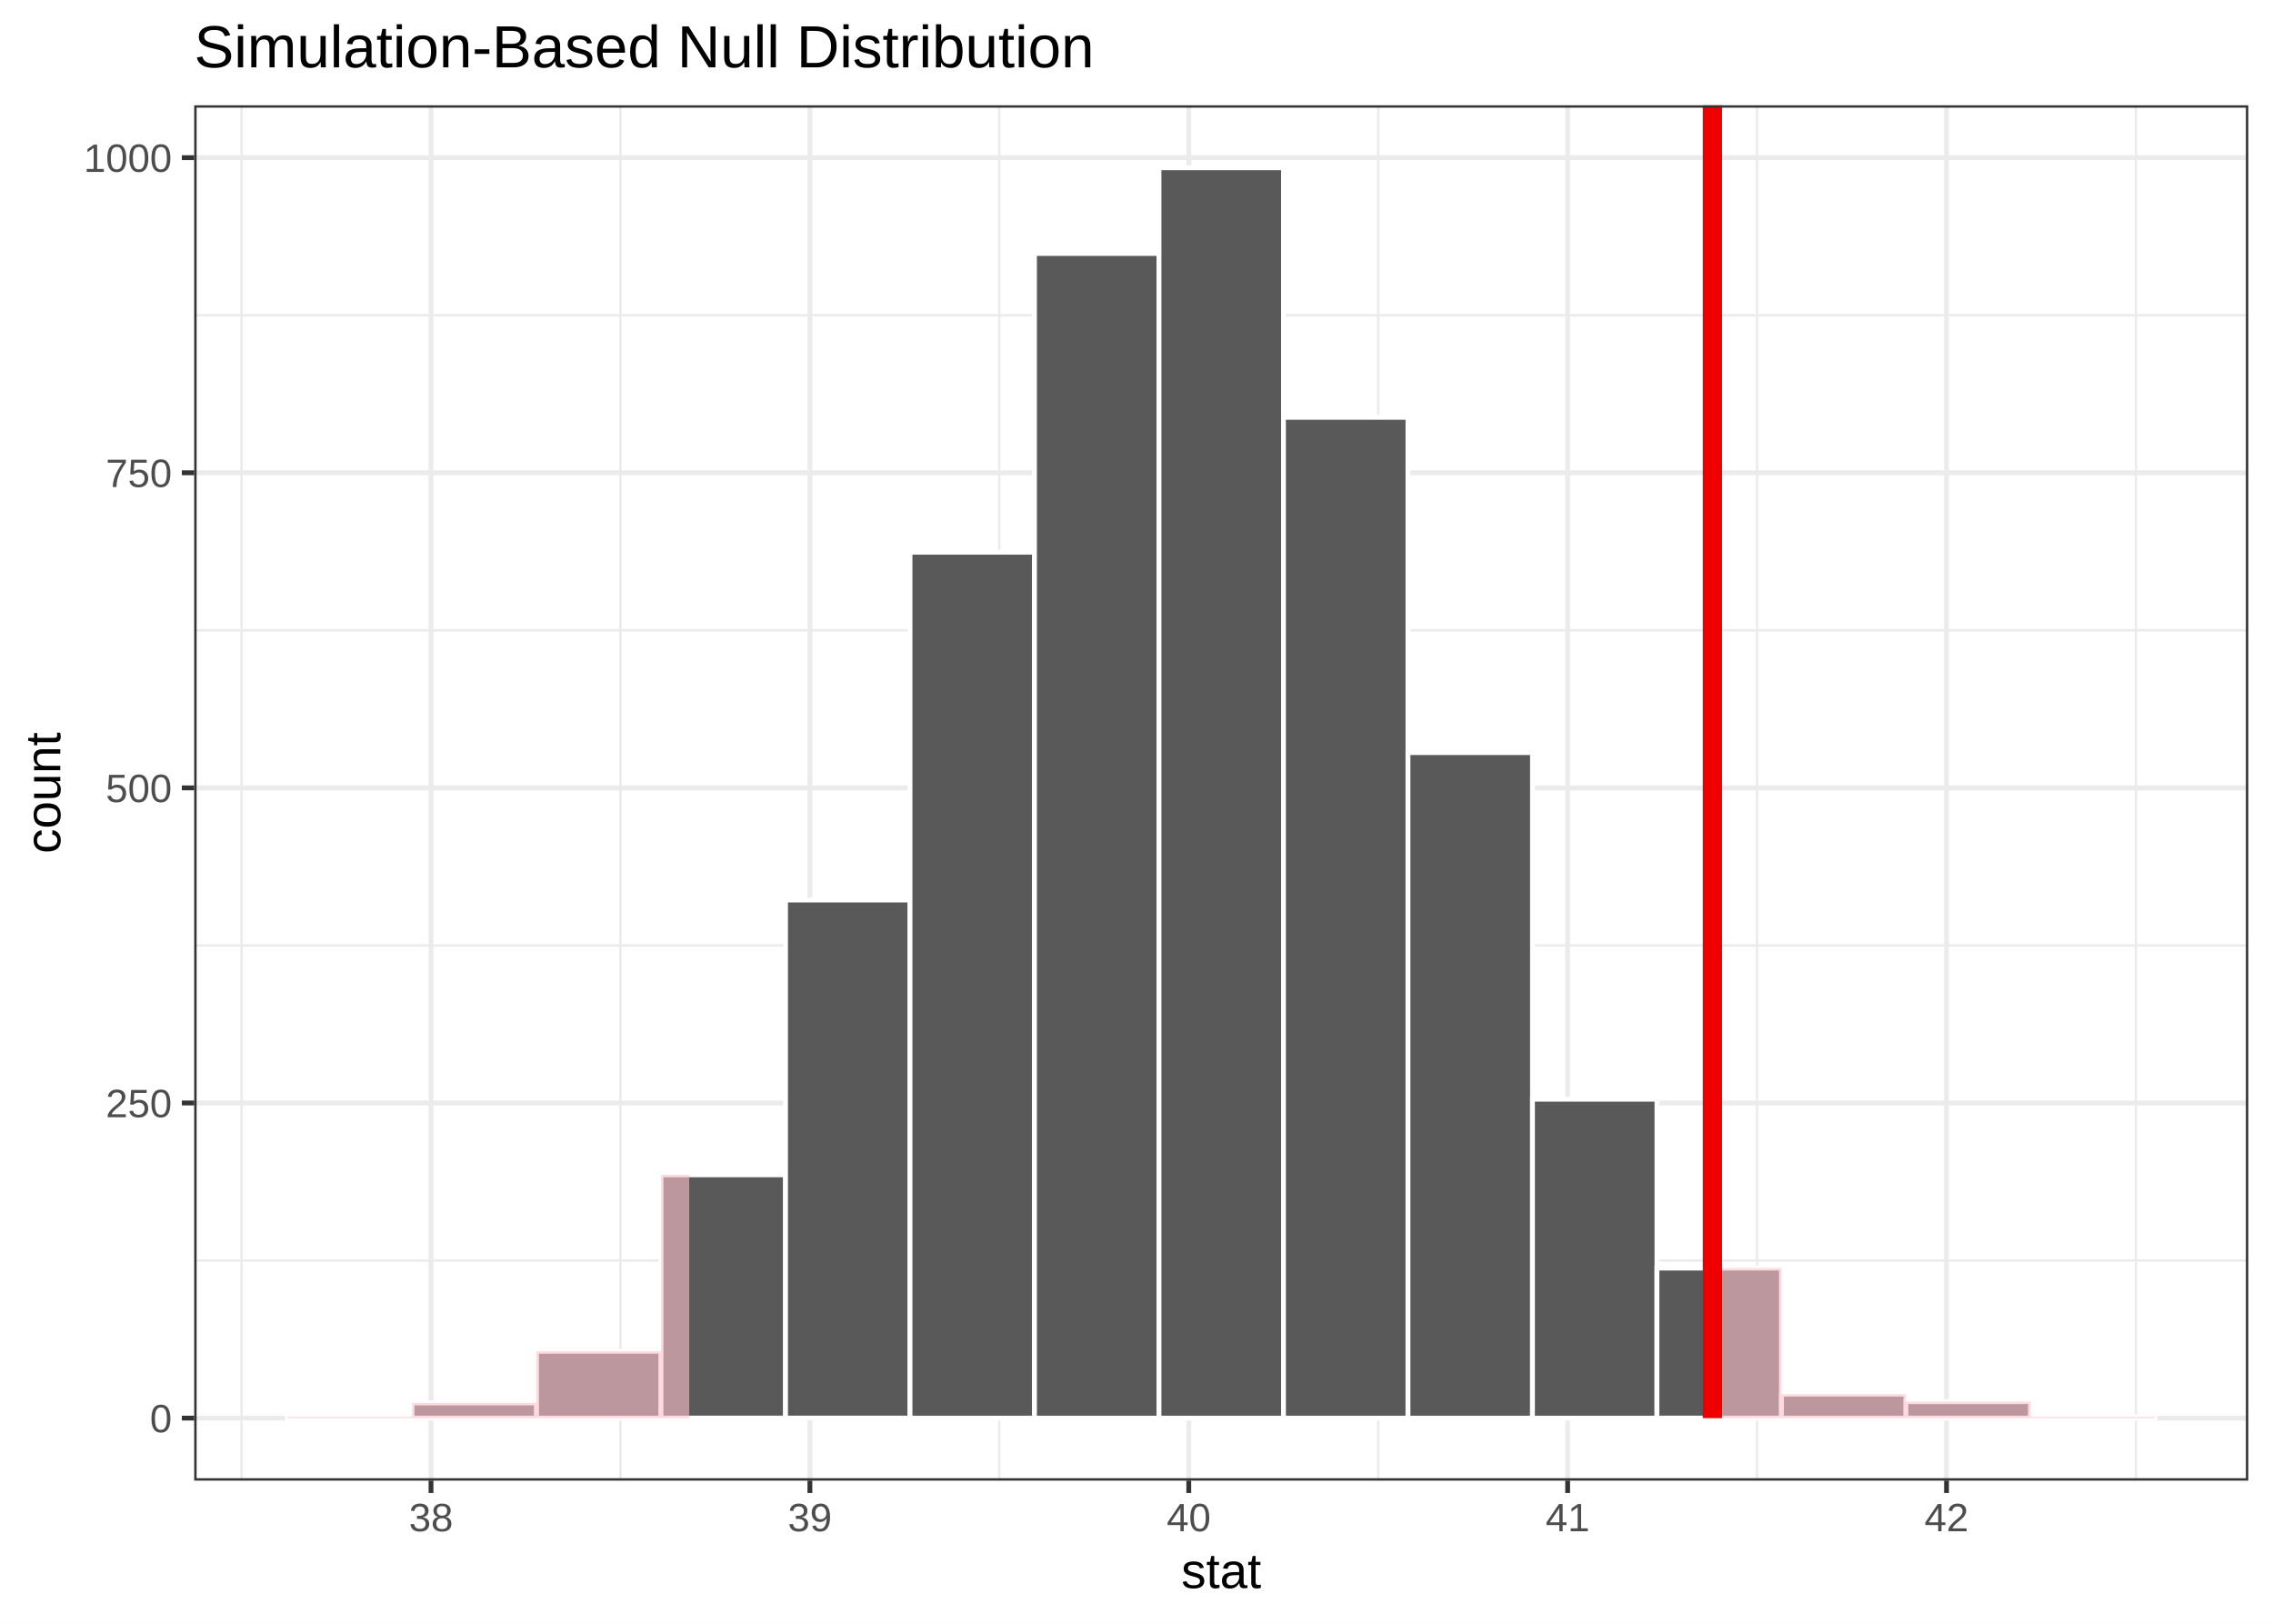
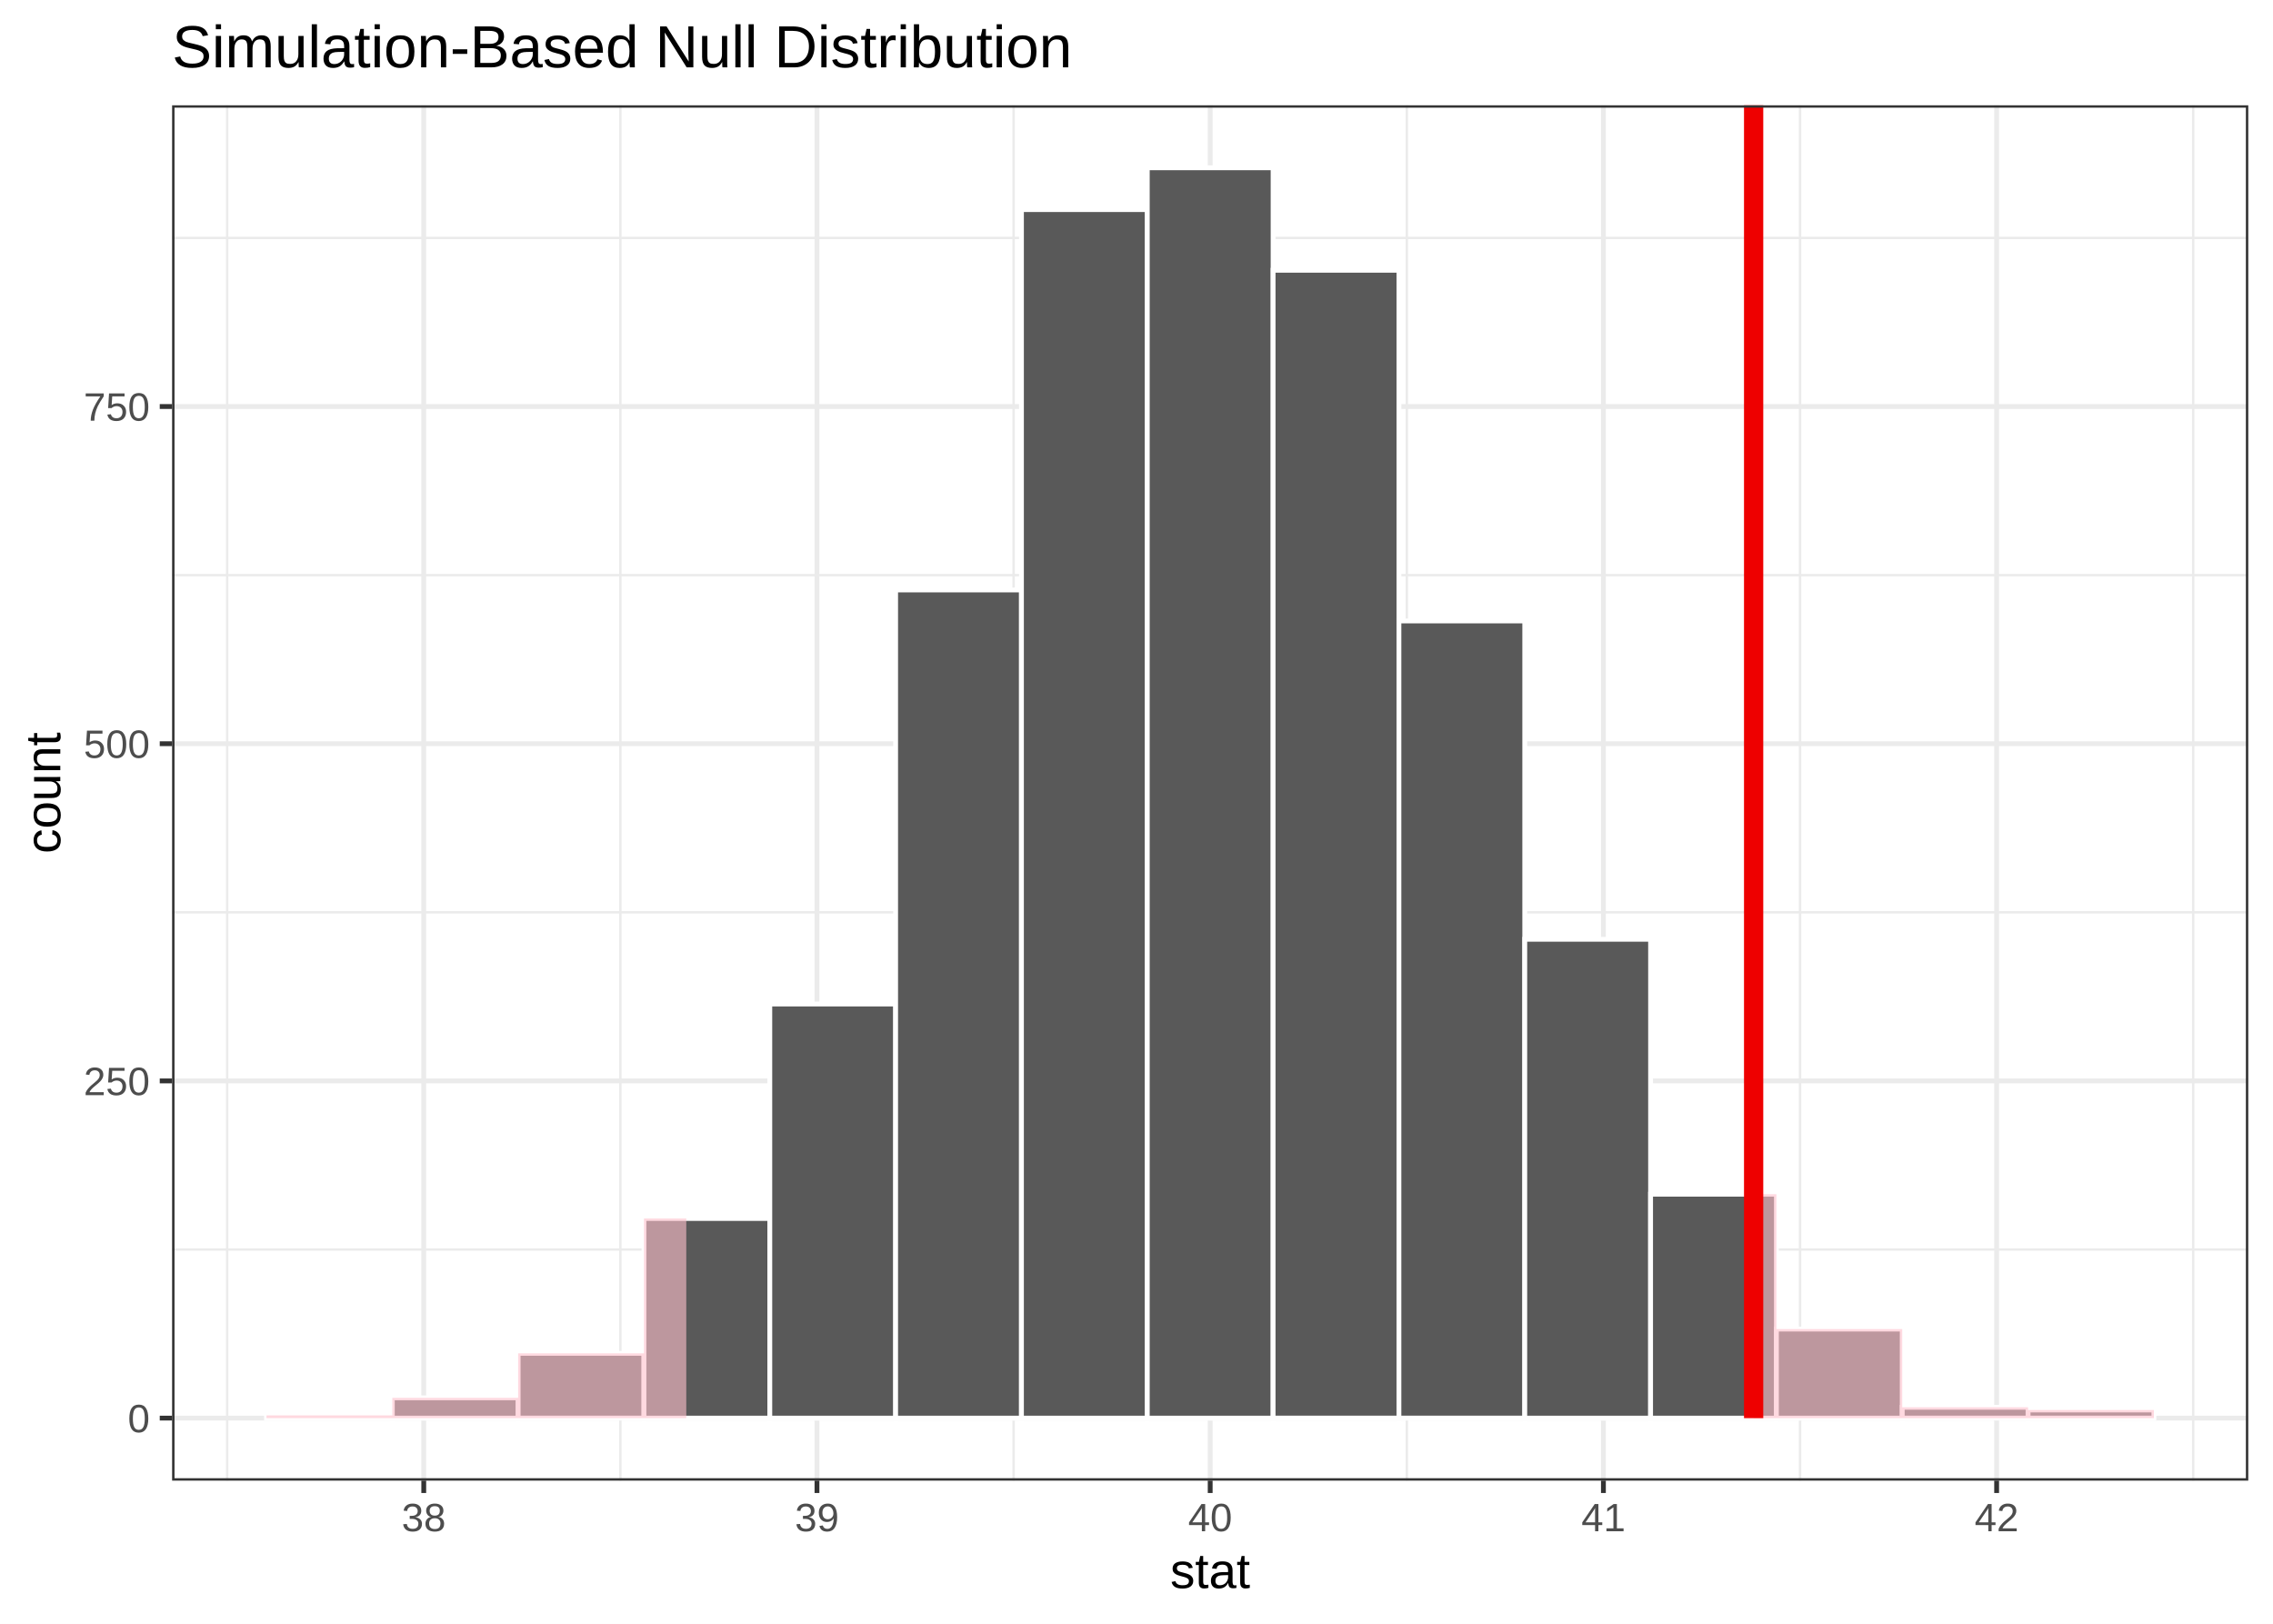
<svg xmlns="http://www.w3.org/2000/svg" class="svglite" width="504.00pt" height="360.00pt" viewBox="0 0 504.00 360.00">
  <defs>
    <style type="text/css">
    .svglite line, .svglite polyline, .svglite polygon, .svglite path, .svglite rect, .svglite circle {
      fill: none;
      stroke: #000000;
      stroke-linecap: round;
      stroke-linejoin: round;
      stroke-miterlimit: 10.00;
    }
    .svglite text {
      white-space: pre;
    }
  </style>
  </defs>
  <rect width="100%" height="100%" style="stroke: none; fill: none;" />
  <defs>
    <clipPath id="cpMC4wMHw1MDQuMDB8MC4wMHwzNjAuMDA=">
      <rect x="0.00" y="0.00" width="504.00" height="360.00" />
    </clipPath>
  </defs>
  <g clip-path="url(#cpMC4wMHw1MDQuMDB8MC4wMHwzNjAuMDA=)">
    <rect x="0.00" y="0.00" width="504.00" height="360.00" style="stroke-width: 1.07; stroke: #FFFFFF; fill: #FFFFFF;" />
  </g>
  <defs>
-     <clipPath id="cpNDMuMDZ8NDk4LjUyfDIzLjM0fDMyOC4yNw==">
-       <rect x="43.06" y="23.34" width="455.46" height="304.93" />
+     <clipPath id="cpMzguMTZ8NDk4LjUyfDIzLjM0fDMyOC4yNw==">
+       <rect x="38.16" y="23.34" width="460.36" height="304.93" />
    </clipPath>
  </defs>
-   <g clip-path="url(#cpNDMuMDZ8NDk4LjUyfDIzLjM0fDMyOC4yNw==)">
-     <rect x="43.06" y="23.34" width="455.46" height="304.93" style="stroke-width: 1.07; stroke: none; fill: #FFFFFF;" />
-     <polyline points="43.06,279.48 498.52,279.48 " style="stroke-width: 0.53; stroke: #EBEBEB; stroke-linecap: butt;" />
-     <polyline points="43.06,209.61 498.52,209.61 " style="stroke-width: 0.53; stroke: #EBEBEB; stroke-linecap: butt;" />
-     <polyline points="43.06,139.75 498.52,139.75 " style="stroke-width: 0.53; stroke: #EBEBEB; stroke-linecap: butt;" />
-     <polyline points="43.06,69.89 498.52,69.89 " style="stroke-width: 0.53; stroke: #EBEBEB; stroke-linecap: butt;" />
-     <polyline points="53.56,328.27 53.56,23.34 " style="stroke-width: 0.53; stroke: #EBEBEB; stroke-linecap: butt;" />
-     <polyline points="137.57,328.27 137.57,23.34 " style="stroke-width: 0.53; stroke: #EBEBEB; stroke-linecap: butt;" />
-     <polyline points="221.58,328.27 221.58,23.34 " style="stroke-width: 0.53; stroke: #EBEBEB; stroke-linecap: butt;" />
-     <polyline points="305.59,328.27 305.59,23.34 " style="stroke-width: 0.53; stroke: #EBEBEB; stroke-linecap: butt;" />
-     <polyline points="389.61,328.27 389.61,23.34 " style="stroke-width: 0.53; stroke: #EBEBEB; stroke-linecap: butt;" />
-     <polyline points="473.62,328.27 473.62,23.34 " style="stroke-width: 0.53; stroke: #EBEBEB; stroke-linecap: butt;" />
-     <polyline points="43.06,314.41 498.52,314.41 " style="stroke-width: 1.07; stroke: #EBEBEB; stroke-linecap: butt;" />
-     <polyline points="43.06,244.54 498.52,244.54 " style="stroke-width: 1.07; stroke: #EBEBEB; stroke-linecap: butt;" />
-     <polyline points="43.06,174.68 498.52,174.68 " style="stroke-width: 1.07; stroke: #EBEBEB; stroke-linecap: butt;" />
-     <polyline points="43.06,104.82 498.52,104.82 " style="stroke-width: 1.07; stroke: #EBEBEB; stroke-linecap: butt;" />
-     <polyline points="43.06,34.96 498.52,34.96 " style="stroke-width: 1.07; stroke: #EBEBEB; stroke-linecap: butt;" />
-     <polyline points="95.57,328.27 95.57,23.34 " style="stroke-width: 1.07; stroke: #EBEBEB; stroke-linecap: butt;" />
-     <polyline points="179.58,328.27 179.58,23.34 " style="stroke-width: 1.07; stroke: #EBEBEB; stroke-linecap: butt;" />
-     <polyline points="263.59,328.27 263.59,23.34 " style="stroke-width: 1.07; stroke: #EBEBEB; stroke-linecap: butt;" />
-     <polyline points="347.60,328.27 347.60,23.34 " style="stroke-width: 1.07; stroke: #EBEBEB; stroke-linecap: butt;" />
-     <polyline points="431.61,328.27 431.61,23.34 " style="stroke-width: 1.07; stroke: #EBEBEB; stroke-linecap: butt;" />
-     <rect x="63.76" y="314.13" width="27.60" height="0.28" style="stroke-width: 1.07; stroke: #FFFFFF; stroke-linecap: butt; stroke-linejoin: miter; fill: #595959;" />
-     <rect x="91.37" y="311.05" width="27.60" height="3.35" style="stroke-width: 1.07; stroke: #FFFFFF; stroke-linecap: butt; stroke-linejoin: miter; fill: #595959;" />
-     <rect x="118.97" y="299.60" width="27.60" height="14.81" style="stroke-width: 1.07; stroke: #FFFFFF; stroke-linecap: butt; stroke-linejoin: miter; fill: #595959;" />
-     <rect x="146.57" y="260.47" width="27.60" height="53.93" style="stroke-width: 1.07; stroke: #FFFFFF; stroke-linecap: butt; stroke-linejoin: miter; fill: #595959;" />
-     <rect x="174.18" y="199.55" width="27.60" height="114.85" style="stroke-width: 1.07; stroke: #FFFFFF; stroke-linecap: butt; stroke-linejoin: miter; fill: #595959;" />
-     <rect x="201.78" y="122.43" width="27.60" height="191.98" style="stroke-width: 1.07; stroke: #FFFFFF; stroke-linecap: butt; stroke-linejoin: miter; fill: #595959;" />
-     <rect x="229.38" y="56.20" width="27.60" height="258.21" style="stroke-width: 1.07; stroke: #FFFFFF; stroke-linecap: butt; stroke-linejoin: miter; fill: #595959;" />
-     <rect x="256.99" y="37.20" width="27.60" height="277.21" style="stroke-width: 1.07; stroke: #FFFFFF; stroke-linecap: butt; stroke-linejoin: miter; fill: #595959;" />
-     <rect x="284.59" y="92.53" width="27.60" height="221.88" style="stroke-width: 1.07; stroke: #FFFFFF; stroke-linecap: butt; stroke-linejoin: miter; fill: #595959;" />
-     <rect x="312.20" y="166.86" width="27.60" height="147.55" style="stroke-width: 1.07; stroke: #FFFFFF; stroke-linecap: butt; stroke-linejoin: miter; fill: #595959;" />
-     <rect x="339.80" y="243.71" width="27.60" height="70.70" style="stroke-width: 1.07; stroke: #FFFFFF; stroke-linecap: butt; stroke-linejoin: miter; fill: #595959;" />
-     <rect x="367.40" y="281.15" width="27.60" height="33.25" style="stroke-width: 1.07; stroke: #FFFFFF; stroke-linecap: butt; stroke-linejoin: miter; fill: #595959;" />
-     <rect x="395.01" y="309.10" width="27.60" height="5.31" style="stroke-width: 1.07; stroke: #FFFFFF; stroke-linecap: butt; stroke-linejoin: miter; fill: #595959;" />
-     <rect x="422.61" y="310.77" width="27.60" height="3.63" style="stroke-width: 1.07; stroke: #FFFFFF; stroke-linecap: butt; stroke-linejoin: miter; fill: #595959;" />
-     <rect x="450.21" y="314.13" width="27.60" height="0.28" style="stroke-width: 1.07; stroke: #FFFFFF; stroke-linecap: butt; stroke-linejoin: miter; fill: #595959;" />
-     <polygon points="63.76,314.13 63.76,314.13 91.37,314.13 91.37,314.13 91.37,314.22 91.37,314.31 91.37,314.41 91.37,313.29 91.37,312.17 91.37,311.05 91.37,311.05 118.97,311.05 118.97,311.05 118.97,312.17 118.97,313.29 118.97,314.41 118.97,309.47 118.97,304.53 118.97,299.60 118.97,299.60 146.57,299.60 146.57,299.60 146.57,304.53 146.57,309.47 146.57,314.41 146.57,296.43 146.57,278.45 146.57,260.47 146.57,260.47 152.83,260.47 152.83,260.47 152.83,314.41 152.83,314.41 152.83,314.41 146.57,314.41 146.57,314.41 146.57,314.41 146.57,314.41 146.57,314.41 146.57,314.41 146.57,314.41 146.57,314.41 146.57,314.41 118.97,314.41 118.97,314.41 118.97,314.41 118.97,314.41 118.97,314.41 118.97,314.41 118.97,314.41 118.97,314.41 118.97,314.41 91.37,314.41 91.37,314.41 91.37,314.41 91.37,314.41 91.37,314.41 91.37,314.41 91.37,314.41 91.37,314.41 91.37,314.41 63.76,314.41 63.76,314.41 63.76,314.41 " style="stroke-width: 0.00; stroke: none; stroke-linecap: butt; fill: #FFC0CB; fill-opacity: 0.60;" />
-     <polyline points="63.76,314.13 63.76,314.13 91.37,314.13 91.37,314.13 91.37,314.22 91.37,314.31 91.37,314.41 91.37,313.29 91.37,312.17 91.37,311.05 91.37,311.05 118.97,311.05 118.97,311.05 118.97,312.17 118.97,313.29 118.97,314.41 118.97,309.47 118.97,304.53 118.97,299.60 118.97,299.60 146.57,299.60 146.57,299.60 146.57,304.53 146.57,309.47 146.57,314.41 146.57,296.43 146.57,278.45 146.57,260.47 146.57,260.47 152.83,260.47 152.83,260.47 " style="stroke-width: 1.07; stroke: none; stroke-linecap: butt;" />
-     <polygon points="379.69,281.15 379.69,281.15 395.01,281.15 395.01,281.15 395.01,292.24 395.01,303.32 395.01,314.41 395.01,312.64 395.01,310.87 395.01,309.10 395.01,309.10 422.61,309.10 422.61,309.10 422.61,310.87 422.61,312.64 422.61,314.41 422.61,313.19 422.61,311.98 422.61,310.77 422.61,310.77 450.21,310.77 450.21,310.77 450.21,311.98 450.21,313.19 450.21,314.41 450.21,314.31 450.21,314.22 450.21,314.13 450.21,314.13 477.82,314.13 477.82,314.13 477.82,314.41 477.82,314.41 477.82,314.41 450.21,314.41 450.21,314.41 450.21,314.41 450.21,314.41 450.21,314.41 450.21,314.41 450.21,314.41 450.21,314.41 450.21,314.41 422.61,314.41 422.61,314.41 422.61,314.41 422.61,314.41 422.61,314.41 422.61,314.41 422.61,314.41 422.61,314.41 422.61,314.41 395.01,314.41 395.01,314.41 395.01,314.41 395.01,314.41 395.01,314.41 395.01,314.41 395.01,314.41 395.01,314.41 395.01,314.41 379.69,314.41 379.69,314.41 379.69,314.41 " style="stroke-width: 0.00; stroke: none; stroke-linecap: butt; fill: #FFC0CB; fill-opacity: 0.60;" />
-     <polyline points="379.69,281.15 379.69,281.15 395.01,281.15 395.01,281.15 395.01,292.24 395.01,303.32 395.01,314.41 395.01,312.64 395.01,310.87 395.01,309.10 395.01,309.10 422.61,309.10 422.61,309.10 422.61,310.87 422.61,312.64 422.61,314.41 422.61,313.19 422.61,311.98 422.61,310.77 422.61,310.77 450.21,310.77 450.21,310.77 450.21,311.98 450.21,313.19 450.21,314.41 450.21,314.31 450.21,314.22 450.21,314.13 450.21,314.13 477.82,314.13 477.82,314.13 " style="stroke-width: 1.07; stroke: none; stroke-linecap: butt;" />
-     <line x1="379.69" y1="314.41" x2="379.69" y2="23.34" style="stroke-width: 4.27; stroke: #EE0000; stroke-linecap: butt;" />
-     <rect x="43.06" y="23.34" width="455.46" height="304.93" style="stroke-width: 1.07; stroke: #333333;" />
+   <g clip-path="url(#cpMzguMTZ8NDk4LjUyfDIzLjM0fDMyOC4yNw==)">
+     <rect x="38.16" y="23.34" width="460.36" height="304.93" style="stroke-width: 1.07; stroke: none; fill: #FFFFFF;" />
+     <polyline points="38.16,277.03 498.52,277.03 " style="stroke-width: 0.53; stroke: #EBEBEB; stroke-linecap: butt;" />
+     <polyline points="38.16,202.27 498.52,202.27 " style="stroke-width: 0.53; stroke: #EBEBEB; stroke-linecap: butt;" />
+     <polyline points="38.16,127.51 498.52,127.51 " style="stroke-width: 0.53; stroke: #EBEBEB; stroke-linecap: butt;" />
+     <polyline points="38.16,52.75 498.52,52.75 " style="stroke-width: 0.53; stroke: #EBEBEB; stroke-linecap: butt;" />
+     <polyline points="50.37,328.27 50.37,23.34 " style="stroke-width: 0.53; stroke: #EBEBEB; stroke-linecap: butt;" />
+     <polyline points="137.56,328.27 137.56,23.34 " style="stroke-width: 0.53; stroke: #EBEBEB; stroke-linecap: butt;" />
+     <polyline points="224.75,328.27 224.75,23.34 " style="stroke-width: 0.53; stroke: #EBEBEB; stroke-linecap: butt;" />
+     <polyline points="311.94,328.27 311.94,23.34 " style="stroke-width: 0.53; stroke: #EBEBEB; stroke-linecap: butt;" />
+     <polyline points="399.13,328.27 399.13,23.34 " style="stroke-width: 0.53; stroke: #EBEBEB; stroke-linecap: butt;" />
+     <polyline points="486.31,328.27 486.31,23.34 " style="stroke-width: 0.53; stroke: #EBEBEB; stroke-linecap: butt;" />
+     <polyline points="38.16,314.41 498.52,314.41 " style="stroke-width: 1.07; stroke: #EBEBEB; stroke-linecap: butt;" />
+     <polyline points="38.16,239.65 498.52,239.65 " style="stroke-width: 1.07; stroke: #EBEBEB; stroke-linecap: butt;" />
+     <polyline points="38.16,164.89 498.52,164.89 " style="stroke-width: 1.07; stroke: #EBEBEB; stroke-linecap: butt;" />
+     <polyline points="38.16,90.13 498.52,90.13 " style="stroke-width: 1.07; stroke: #EBEBEB; stroke-linecap: butt;" />
+     <polyline points="93.96,328.27 93.96,23.34 " style="stroke-width: 1.07; stroke: #EBEBEB; stroke-linecap: butt;" />
+     <polyline points="181.15,328.27 181.15,23.34 " style="stroke-width: 1.07; stroke: #EBEBEB; stroke-linecap: butt;" />
+     <polyline points="268.34,328.27 268.34,23.34 " style="stroke-width: 1.07; stroke: #EBEBEB; stroke-linecap: butt;" />
+     <polyline points="355.53,328.27 355.53,23.34 " style="stroke-width: 1.07; stroke: #EBEBEB; stroke-linecap: butt;" />
+     <polyline points="442.72,328.27 442.72,23.34 " style="stroke-width: 1.07; stroke: #EBEBEB; stroke-linecap: butt;" />
+     <rect x="59.09" y="313.81" width="27.90" height="0.60" style="stroke-width: 1.07; stroke: #FFFFFF; stroke-linecap: butt; stroke-linejoin: miter; fill: #595959;" />
+     <rect x="86.99" y="309.92" width="27.90" height="4.49" style="stroke-width: 1.07; stroke: #FFFFFF; stroke-linecap: butt; stroke-linejoin: miter; fill: #595959;" />
+     <rect x="114.89" y="300.05" width="27.90" height="14.35" style="stroke-width: 1.07; stroke: #FFFFFF; stroke-linecap: butt; stroke-linejoin: miter; fill: #595959;" />
+     <rect x="142.79" y="270.15" width="27.90" height="44.26" style="stroke-width: 1.07; stroke: #FFFFFF; stroke-linecap: butt; stroke-linejoin: miter; fill: #595959;" />
+     <rect x="170.69" y="222.60" width="27.90" height="91.81" style="stroke-width: 1.07; stroke: #FFFFFF; stroke-linecap: butt; stroke-linejoin: miter; fill: #595959;" />
+     <rect x="198.59" y="130.80" width="27.90" height="183.61" style="stroke-width: 1.07; stroke: #FFFFFF; stroke-linecap: butt; stroke-linejoin: miter; fill: #595959;" />
+     <rect x="226.49" y="46.47" width="27.90" height="267.94" style="stroke-width: 1.07; stroke: #FFFFFF; stroke-linecap: butt; stroke-linejoin: miter; fill: #595959;" />
+     <rect x="254.39" y="37.20" width="27.90" height="277.21" style="stroke-width: 1.07; stroke: #FFFFFF; stroke-linecap: butt; stroke-linejoin: miter; fill: #595959;" />
+     <rect x="282.29" y="59.92" width="27.90" height="254.48" style="stroke-width: 1.07; stroke: #FFFFFF; stroke-linecap: butt; stroke-linejoin: miter; fill: #595959;" />
+     <rect x="310.19" y="137.67" width="27.90" height="176.73" style="stroke-width: 1.07; stroke: #FFFFFF; stroke-linecap: butt; stroke-linejoin: miter; fill: #595959;" />
+     <rect x="338.09" y="208.25" width="27.90" height="106.16" style="stroke-width: 1.07; stroke: #FFFFFF; stroke-linecap: butt; stroke-linejoin: miter; fill: #595959;" />
+     <rect x="365.99" y="264.77" width="27.90" height="49.64" style="stroke-width: 1.07; stroke: #FFFFFF; stroke-linecap: butt; stroke-linejoin: miter; fill: #595959;" />
+     <rect x="393.89" y="294.67" width="27.90" height="19.74" style="stroke-width: 1.07; stroke: #FFFFFF; stroke-linecap: butt; stroke-linejoin: miter; fill: #595959;" />
+     <rect x="421.79" y="312.01" width="27.90" height="2.39" style="stroke-width: 1.07; stroke: #FFFFFF; stroke-linecap: butt; stroke-linejoin: miter; fill: #595959;" />
+     <rect x="449.69" y="312.61" width="27.90" height="1.79" style="stroke-width: 1.07; stroke: #FFFFFF; stroke-linecap: butt; stroke-linejoin: miter; fill: #595959;" />
+     <polygon points="59.09,313.81 59.09,313.81 86.99,313.81 86.99,313.81 86.99,314.01 86.99,314.21 86.99,314.41 86.99,312.91 86.99,311.42 86.99,309.92 86.99,309.92 114.89,309.92 114.89,309.92 114.89,311.42 114.89,312.91 114.89,314.41 114.89,309.62 114.89,304.84 114.89,300.05 114.89,300.05 142.79,300.05 142.79,300.05 142.79,304.84 142.79,309.62 142.79,314.41 142.79,299.65 142.79,284.90 142.79,270.15 142.79,270.15 152.17,270.15 152.17,270.15 152.17,314.41 152.17,314.41 152.17,314.41 142.79,314.41 142.79,314.41 142.79,314.41 142.79,314.41 142.79,314.41 142.79,314.41 142.79,314.41 142.79,314.41 142.79,314.41 114.89,314.41 114.89,314.41 114.89,314.41 114.89,314.41 114.89,314.41 114.89,314.41 114.89,314.41 114.89,314.41 114.89,314.41 86.99,314.41 86.99,314.41 86.99,314.41 86.99,314.41 86.99,314.41 86.99,314.41 86.99,314.41 86.99,314.41 86.99,314.41 59.09,314.41 59.09,314.41 59.09,314.41 " style="stroke-width: 0.00; stroke: none; stroke-linecap: butt; fill: #FFC0CB; fill-opacity: 0.60;" />
+     <polyline points="59.09,313.81 59.09,313.81 86.99,313.81 86.99,313.81 86.99,314.01 86.99,314.21 86.99,314.41 86.99,312.91 86.99,311.42 86.99,309.92 86.99,309.92 114.89,309.92 114.89,309.92 114.89,311.42 114.89,312.91 114.89,314.41 114.89,309.62 114.89,304.84 114.89,300.05 114.89,300.05 142.79,300.05 142.79,300.05 142.79,304.84 142.79,309.62 142.79,314.41 142.79,299.65 142.79,284.90 142.79,270.15 142.79,270.15 152.17,270.15 152.17,270.15 " style="stroke-width: 1.07; stroke: none; stroke-linecap: butt;" />
+     <polygon points="388.84,264.77 388.84,264.77 393.89,264.77 393.89,264.77 393.89,281.31 393.89,297.86 393.89,314.41 393.89,307.83 393.89,301.25 393.89,294.67 393.89,294.67 421.79,294.67 421.79,294.67 421.79,301.25 421.79,307.83 421.79,314.41 421.79,313.61 421.79,312.81 421.79,312.01 421.79,312.01 449.69,312.01 449.69,312.01 449.69,312.81 449.69,313.61 449.69,314.41 449.69,313.81 449.69,313.21 449.70,312.61 449.70,312.61 477.59,312.61 477.59,312.61 477.60,314.41 477.59,314.41 477.59,314.41 449.70,314.41 449.70,314.41 449.69,314.41 449.69,314.41 449.69,314.41 449.69,314.41 449.69,314.41 449.69,314.41 449.69,314.41 421.79,314.41 421.79,314.41 421.79,314.41 421.79,314.41 421.79,314.41 421.79,314.41 421.79,314.41 421.79,314.41 421.79,314.41 393.89,314.41 393.89,314.41 393.89,314.41 393.89,314.41 393.89,314.41 393.89,314.41 393.89,314.41 393.89,314.41 393.89,314.41 388.84,314.41 388.84,314.41 388.84,314.41 " style="stroke-width: 0.00; stroke: none; stroke-linecap: butt; fill: #FFC0CB; fill-opacity: 0.60;" />
+     <polyline points="388.84,264.77 388.84,264.77 393.89,264.77 393.89,264.77 393.89,281.31 393.89,297.86 393.89,314.41 393.89,307.83 393.89,301.25 393.89,294.67 393.89,294.67 421.79,294.67 421.79,294.67 421.79,301.25 421.79,307.83 421.79,314.41 421.79,313.61 421.79,312.81 421.79,312.01 421.79,312.01 449.69,312.01 449.69,312.01 449.69,312.81 449.69,313.61 449.69,314.41 449.69,313.81 449.69,313.21 449.70,312.61 449.70,312.61 477.59,312.61 477.59,312.61 " style="stroke-width: 1.07; stroke: none; stroke-linecap: butt;" />
+     <line x1="388.84" y1="314.41" x2="388.84" y2="23.34" style="stroke-width: 4.27; stroke: #EE0000; stroke-linecap: butt;" />
+     <rect x="38.16" y="23.34" width="460.36" height="304.93" style="stroke-width: 1.07; stroke: #333333;" />
  </g>
  <g clip-path="url(#cpMC4wMHw1MDQuMDB8MC4wMHwzNjAuMDA=)">
-     <text x="38.13" y="317.56" text-anchor="end" style="font-size: 8.80px;fill: #4D4D4D; font-family: &quot;Arial&quot;;" textLength="4.90px" lengthAdjust="spacingAndGlyphs">0</text>
-     <text x="38.13" y="247.70" text-anchor="end" style="font-size: 8.80px;fill: #4D4D4D; font-family: &quot;Arial&quot;;" textLength="14.69px" lengthAdjust="spacingAndGlyphs">250</text>
-     <text x="38.13" y="177.84" text-anchor="end" style="font-size: 8.80px;fill: #4D4D4D; font-family: &quot;Arial&quot;;" textLength="14.69px" lengthAdjust="spacingAndGlyphs">500</text>
-     <text x="38.13" y="107.98" text-anchor="end" style="font-size: 8.80px;fill: #4D4D4D; font-family: &quot;Arial&quot;;" textLength="14.69px" lengthAdjust="spacingAndGlyphs">750</text>
-     <text x="38.13" y="38.11" text-anchor="end" style="font-size: 8.80px;fill: #4D4D4D; font-family: &quot;Arial&quot;;" textLength="19.58px" lengthAdjust="spacingAndGlyphs">1000</text>
-     <polyline points="40.32,314.41 43.06,314.41 " style="stroke-width: 1.07; stroke: #333333; stroke-linecap: butt;" />
-     <polyline points="40.32,244.54 43.06,244.54 " style="stroke-width: 1.07; stroke: #333333; stroke-linecap: butt;" />
-     <polyline points="40.32,174.68 43.06,174.68 " style="stroke-width: 1.07; stroke: #333333; stroke-linecap: butt;" />
-     <polyline points="40.32,104.82 43.06,104.82 " style="stroke-width: 1.07; stroke: #333333; stroke-linecap: butt;" />
-     <polyline points="40.32,34.96 43.06,34.96 " style="stroke-width: 1.07; stroke: #333333; stroke-linecap: butt;" />
-     <polyline points="95.57,331.01 95.57,328.27 " style="stroke-width: 1.07; stroke: #333333; stroke-linecap: butt;" />
-     <polyline points="179.58,331.01 179.58,328.27 " style="stroke-width: 1.07; stroke: #333333; stroke-linecap: butt;" />
-     <polyline points="263.59,331.01 263.59,328.27 " style="stroke-width: 1.07; stroke: #333333; stroke-linecap: butt;" />
-     <polyline points="347.60,331.01 347.60,328.27 " style="stroke-width: 1.07; stroke: #333333; stroke-linecap: butt;" />
-     <polyline points="431.61,331.01 431.61,328.27 " style="stroke-width: 1.07; stroke: #333333; stroke-linecap: butt;" />
-     <text x="95.57" y="339.50" text-anchor="middle" style="font-size: 8.80px;fill: #4D4D4D; font-family: &quot;Arial&quot;;" textLength="9.79px" lengthAdjust="spacingAndGlyphs">38</text>
-     <text x="179.58" y="339.50" text-anchor="middle" style="font-size: 8.80px;fill: #4D4D4D; font-family: &quot;Arial&quot;;" textLength="9.79px" lengthAdjust="spacingAndGlyphs">39</text>
-     <text x="263.59" y="339.50" text-anchor="middle" style="font-size: 8.80px;fill: #4D4D4D; font-family: &quot;Arial&quot;;" textLength="9.79px" lengthAdjust="spacingAndGlyphs">40</text>
-     <text x="347.60" y="339.50" text-anchor="middle" style="font-size: 8.80px;fill: #4D4D4D; font-family: &quot;Arial&quot;;" textLength="9.79px" lengthAdjust="spacingAndGlyphs">41</text>
-     <text x="431.61" y="339.50" text-anchor="middle" style="font-size: 8.80px;fill: #4D4D4D; font-family: &quot;Arial&quot;;" textLength="9.79px" lengthAdjust="spacingAndGlyphs">42</text>
-     <text x="270.79" y="352.09" text-anchor="middle" style="font-size: 11.00px; font-family: &quot;Arial&quot;;" textLength="17.73px" lengthAdjust="spacingAndGlyphs">stat</text>
+     <text x="33.23" y="317.56" text-anchor="end" style="font-size: 8.80px;fill: #4D4D4D; font-family: &quot;Arial&quot;;" textLength="4.90px" lengthAdjust="spacingAndGlyphs">0</text>
+     <text x="33.23" y="242.80" text-anchor="end" style="font-size: 8.80px;fill: #4D4D4D; font-family: &quot;Arial&quot;;" textLength="14.69px" lengthAdjust="spacingAndGlyphs">250</text>
+     <text x="33.23" y="168.04" text-anchor="end" style="font-size: 8.80px;fill: #4D4D4D; font-family: &quot;Arial&quot;;" textLength="14.69px" lengthAdjust="spacingAndGlyphs">500</text>
+     <text x="33.23" y="93.28" text-anchor="end" style="font-size: 8.80px;fill: #4D4D4D; font-family: &quot;Arial&quot;;" textLength="14.69px" lengthAdjust="spacingAndGlyphs">750</text>
+     <polyline points="35.42,314.41 38.16,314.41 " style="stroke-width: 1.07; stroke: #333333; stroke-linecap: butt;" />
+     <polyline points="35.42,239.65 38.16,239.65 " style="stroke-width: 1.07; stroke: #333333; stroke-linecap: butt;" />
+     <polyline points="35.42,164.89 38.16,164.89 " style="stroke-width: 1.07; stroke: #333333; stroke-linecap: butt;" />
+     <polyline points="35.42,90.13 38.16,90.13 " style="stroke-width: 1.07; stroke: #333333; stroke-linecap: butt;" />
+     <polyline points="93.96,331.01 93.96,328.27 " style="stroke-width: 1.07; stroke: #333333; stroke-linecap: butt;" />
+     <polyline points="181.15,331.01 181.15,328.27 " style="stroke-width: 1.07; stroke: #333333; stroke-linecap: butt;" />
+     <polyline points="268.34,331.01 268.34,328.27 " style="stroke-width: 1.07; stroke: #333333; stroke-linecap: butt;" />
+     <polyline points="355.53,331.01 355.53,328.27 " style="stroke-width: 1.07; stroke: #333333; stroke-linecap: butt;" />
+     <polyline points="442.72,331.01 442.72,328.27 " style="stroke-width: 1.07; stroke: #333333; stroke-linecap: butt;" />
+     <text x="93.96" y="339.50" text-anchor="middle" style="font-size: 8.80px;fill: #4D4D4D; font-family: &quot;Arial&quot;;" textLength="9.79px" lengthAdjust="spacingAndGlyphs">38</text>
+     <text x="181.15" y="339.50" text-anchor="middle" style="font-size: 8.80px;fill: #4D4D4D; font-family: &quot;Arial&quot;;" textLength="9.79px" lengthAdjust="spacingAndGlyphs">39</text>
+     <text x="268.34" y="339.50" text-anchor="middle" style="font-size: 8.80px;fill: #4D4D4D; font-family: &quot;Arial&quot;;" textLength="9.79px" lengthAdjust="spacingAndGlyphs">40</text>
+     <text x="355.53" y="339.50" text-anchor="middle" style="font-size: 8.80px;fill: #4D4D4D; font-family: &quot;Arial&quot;;" textLength="9.79px" lengthAdjust="spacingAndGlyphs">41</text>
+     <text x="442.72" y="339.50" text-anchor="middle" style="font-size: 8.80px;fill: #4D4D4D; font-family: &quot;Arial&quot;;" textLength="9.79px" lengthAdjust="spacingAndGlyphs">42</text>
+     <text x="268.34" y="352.09" text-anchor="middle" style="font-size: 11.00px; font-family: &quot;Arial&quot;;" textLength="17.73px" lengthAdjust="spacingAndGlyphs">stat</text>
    <text transform="translate(13.37,175.80) rotate(-90)" text-anchor="middle" style="font-size: 11.00px; font-family: &quot;Arial&quot;;" textLength="26.91px" lengthAdjust="spacingAndGlyphs">count</text>
-     <text x="43.06" y="14.94" style="font-size: 13.20px; font-family: &quot;Arial&quot;;" textLength="199.42px" lengthAdjust="spacingAndGlyphs">Simulation-Based Null Distribution</text>
+     <text x="38.16" y="14.94" style="font-size: 13.20px; font-family: &quot;Arial&quot;;" textLength="199.42px" lengthAdjust="spacingAndGlyphs">Simulation-Based Null Distribution</text>
  </g>
</svg>
